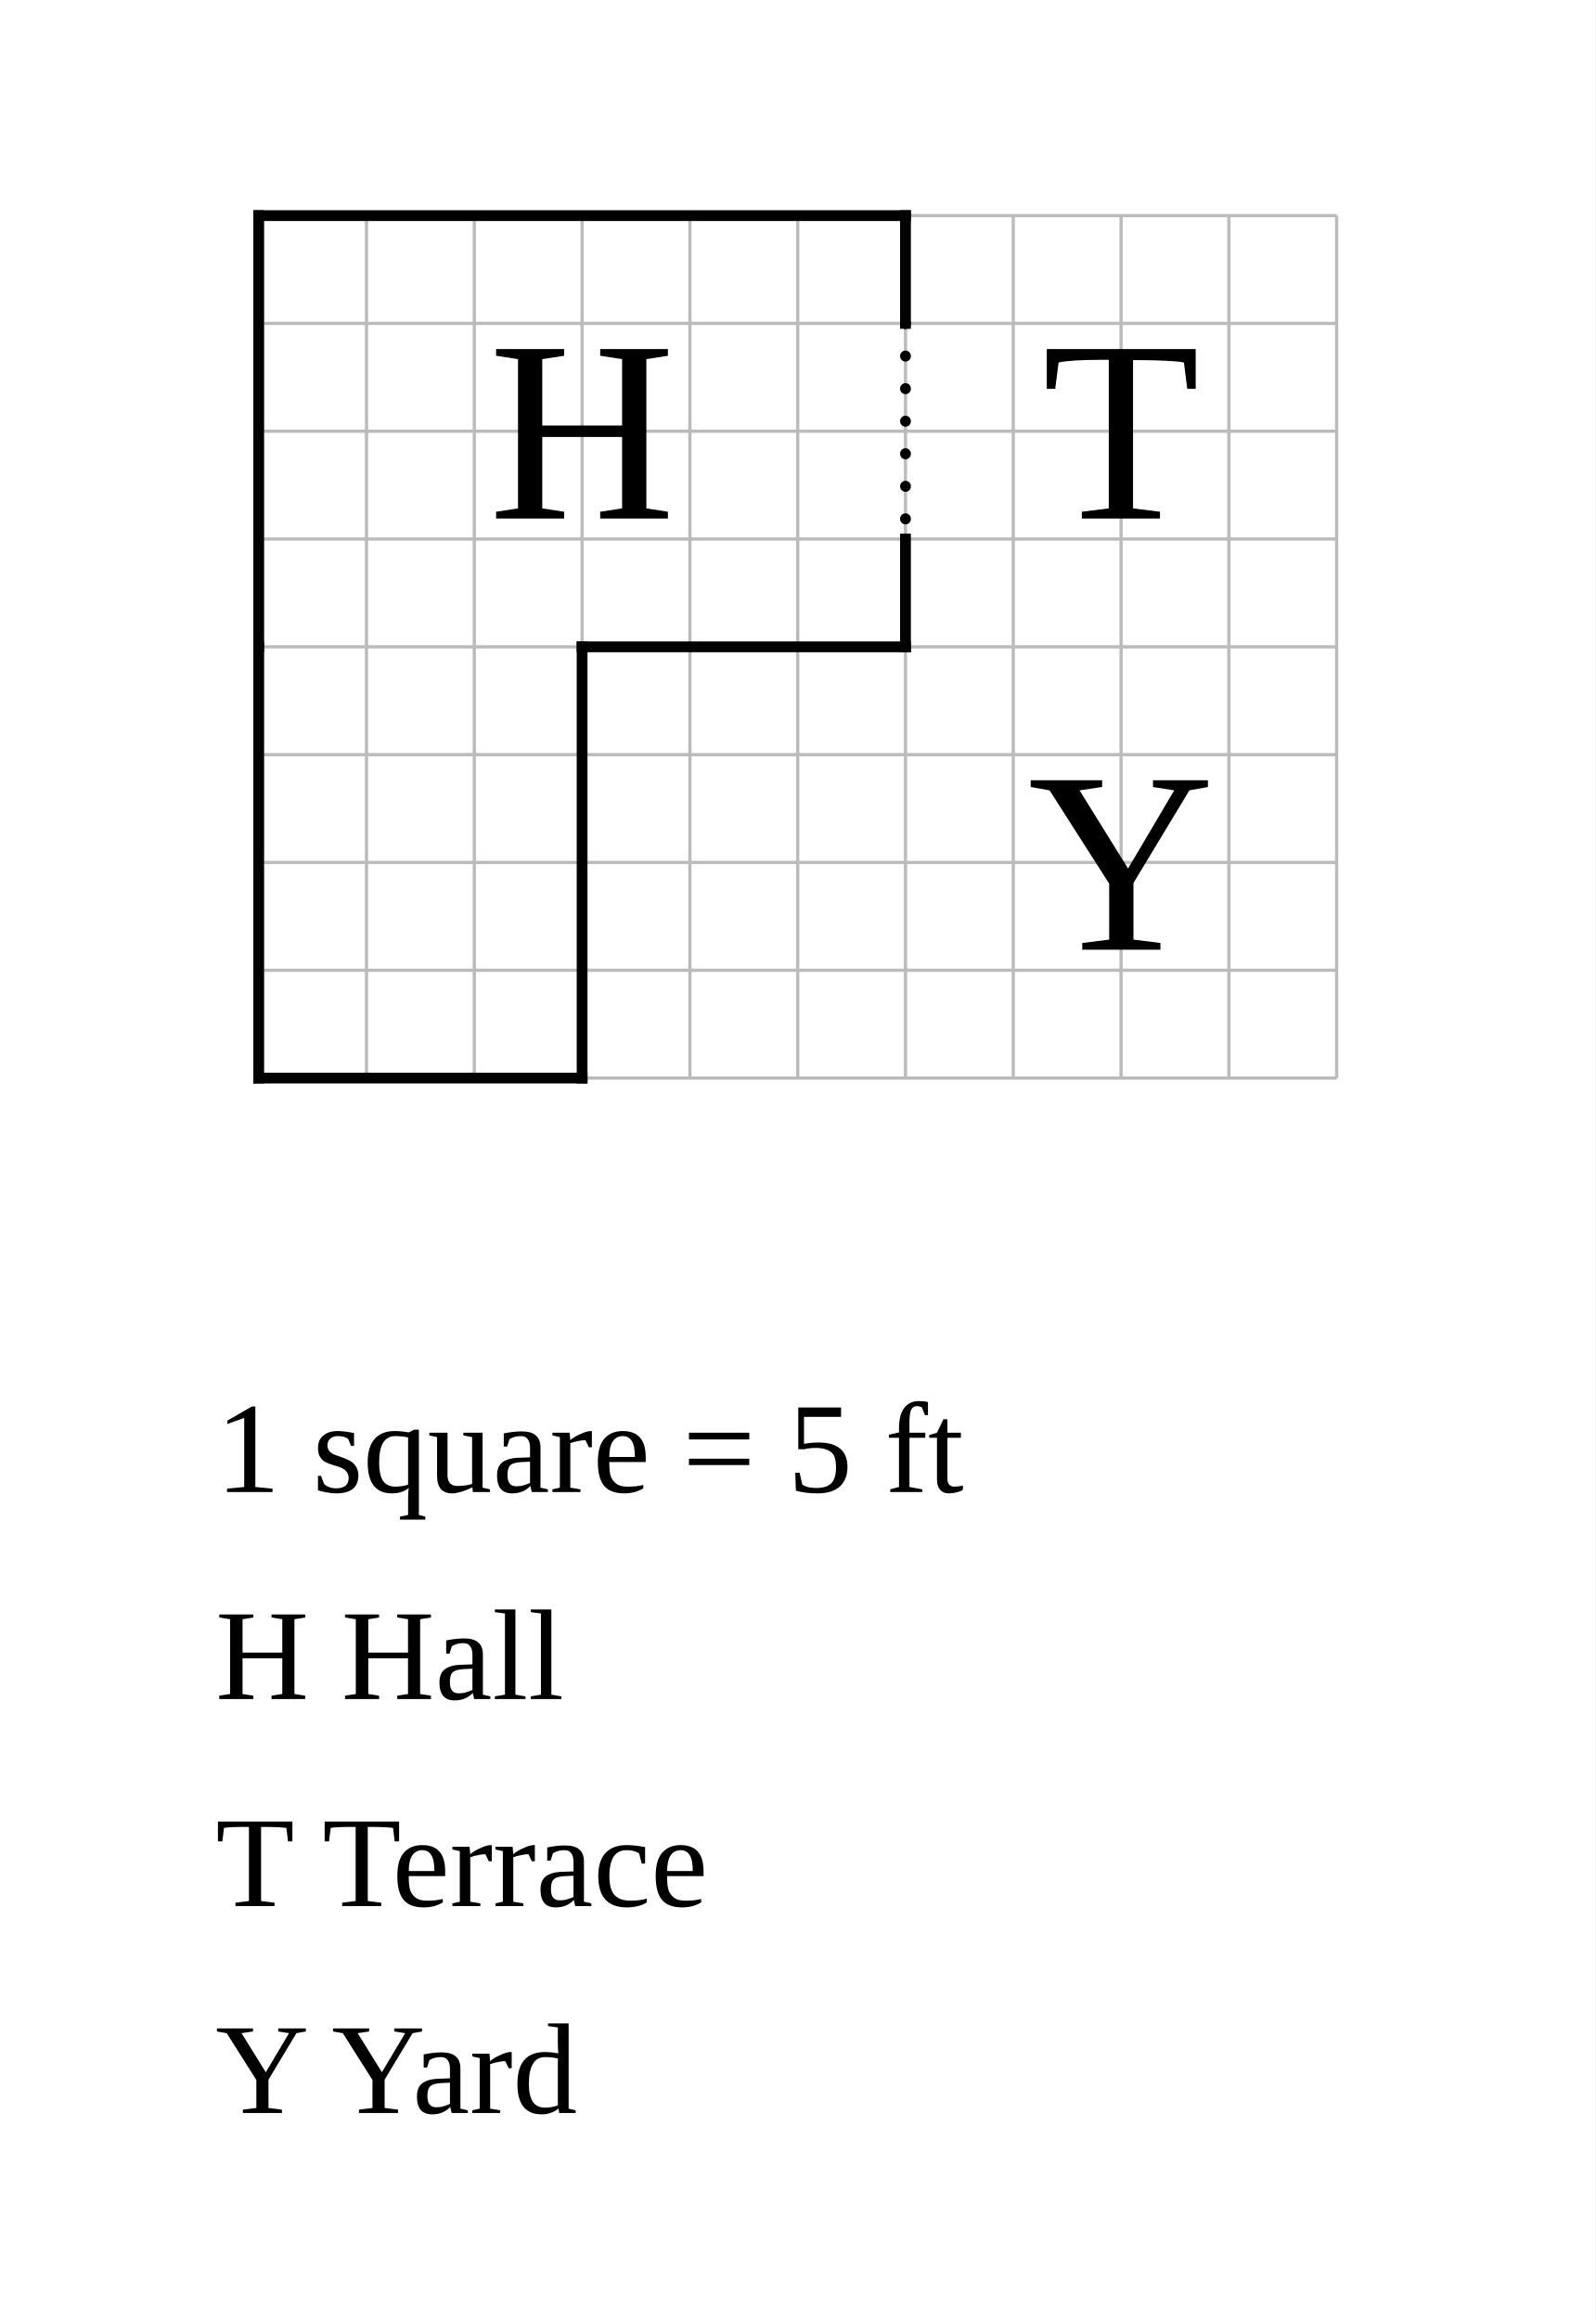
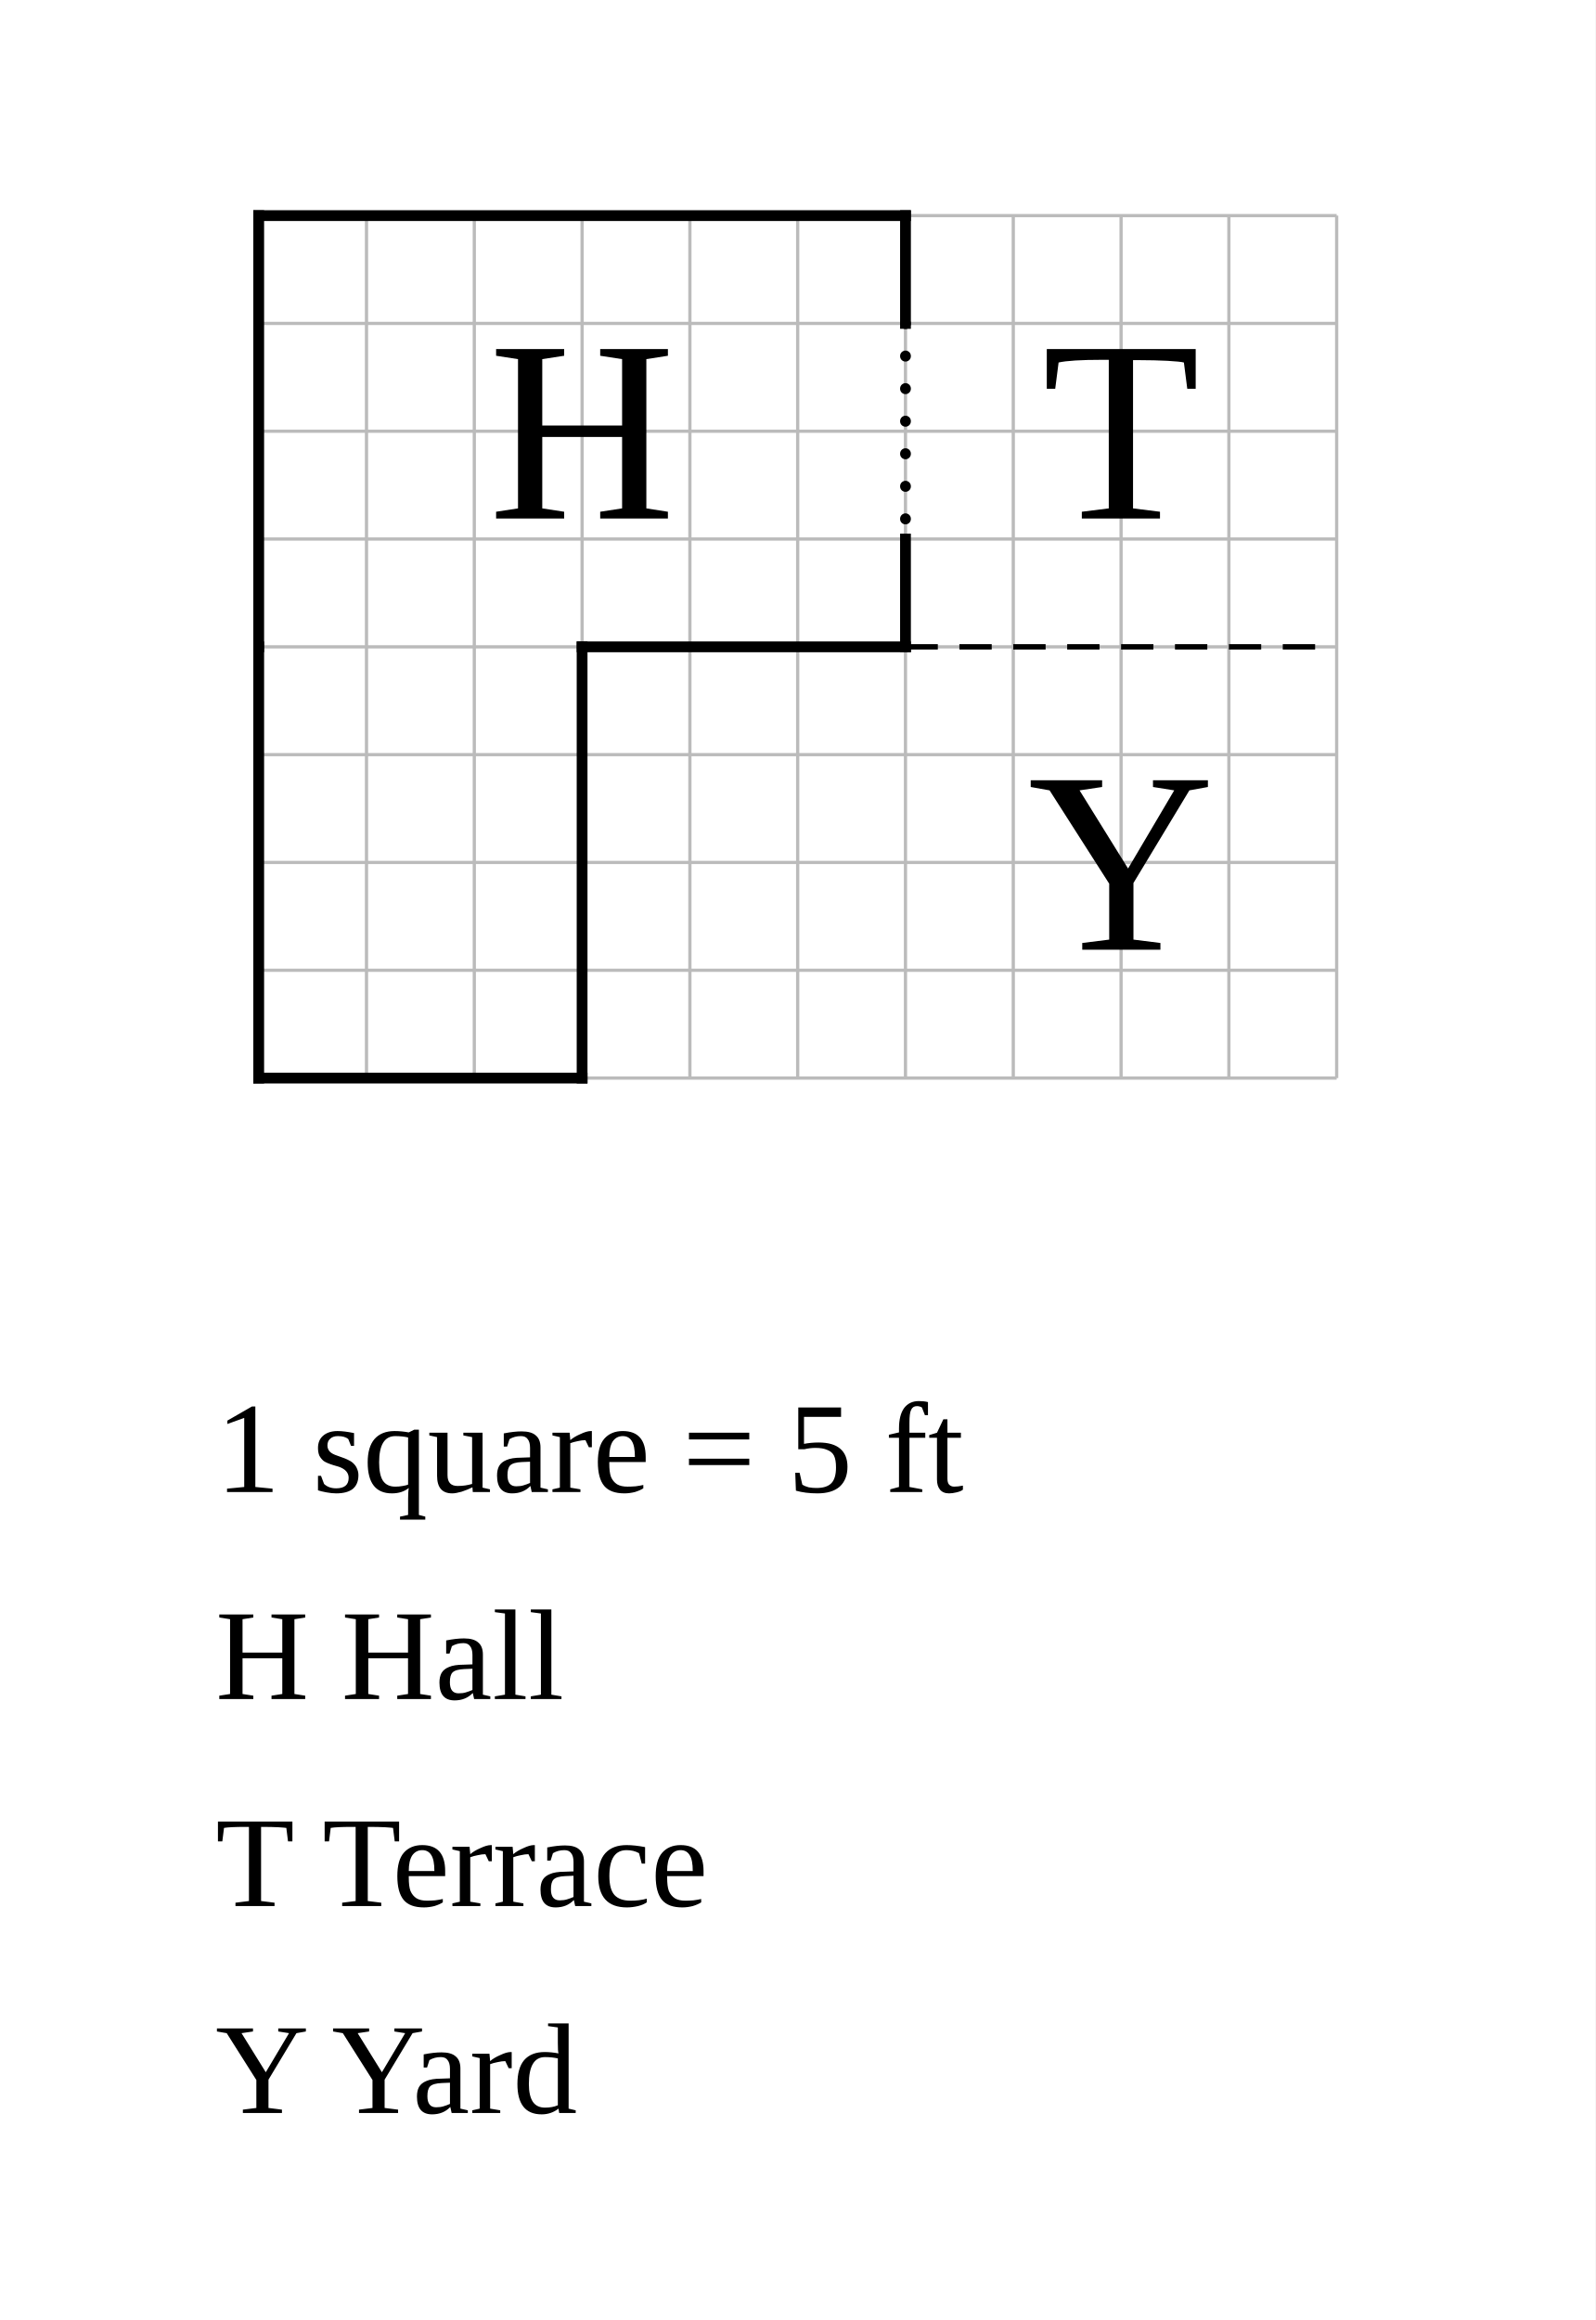
<svg xmlns="http://www.w3.org/2000/svg" width="740" height="1076" viewBox="-12 -10 74 107.6">
  <rect x="-12" y="-10" width="74" height="107.6" fill="white" />
  <g stroke="#bbb" stroke-width="0.15">
    <line x1="0" y1="0" x2="0" y2="40" />
    <line x1="5" y1="0" x2="5" y2="40" />
    <line x1="10" y1="0" x2="10" y2="40" />
    <line x1="15" y1="0" x2="15" y2="40" />
    <line x1="20" y1="0" x2="20" y2="40" />
    <line x1="25" y1="0" x2="25" y2="40" />
    <line x1="30" y1="0" x2="30" y2="40" />
    <line x1="35" y1="0" x2="35" y2="40" />
    <line x1="40" y1="0" x2="40" y2="40" />
    <line x1="45" y1="0" x2="45" y2="40" />
    <line x1="50" y1="0" x2="50" y2="40" />
    <line x1="0" y1="0" x2="50" y2="0" />
    <line x1="0" y1="5" x2="50" y2="5" />
    <line x1="0" y1="10" x2="50" y2="10" />
    <line x1="0" y1="15" x2="50" y2="15" />
    <line x1="0" y1="20" x2="50" y2="20" />
    <line x1="0" y1="25" x2="50" y2="25" />
    <line x1="0" y1="30" x2="50" y2="30" />
    <line x1="0" y1="35" x2="50" y2="35" />
    <line x1="0" y1="40" x2="50" y2="40" />
  </g>
  <text data-room="terrace" x="40" y="10" text-anchor="middle" dominant-baseline="central" font-size="12">T</text>
  <text data-room="yard" x="40" y="30" text-anchor="middle" dominant-baseline="central" font-size="12">Y</text>
  <line x1="0" y1="0" x2="0" y2="20" stroke="black" stroke-width="0.5" stroke-linecap="square" />
  <line x1="0" y1="0" x2="30" y2="0" stroke="black" stroke-width="0.5" stroke-linecap="square" />
  <line x1="0" y1="20" x2="0" y2="40" stroke="black" stroke-width="0.5" stroke-linecap="square" />
  <line x1="0" y1="40" x2="15" y2="40" stroke="black" stroke-width="0.5" stroke-linecap="square" />
  <line x1="15" y1="20" x2="15" y2="40" stroke="black" stroke-width="0.5" stroke-linecap="square" />
  <line x1="15" y1="20" x2="30" y2="20" stroke="black" stroke-width="0.5" stroke-linecap="square" />
  <line x1="30" y1="0" x2="30" y2="5" stroke="black" stroke-width="0.5" stroke-linecap="square" />
  <line x1="30" y1="15" x2="30" y2="20" stroke="black" stroke-width="0.5" stroke-linecap="square" />
  <text data-block="hall" x="15" y="10" text-anchor="middle" dominant-baseline="central" font-size="12">H</text>
+   <line class="divider" x1="30" y1="20" x2="50" y2="20" stroke="black" stroke-width="0.25" stroke-dasharray="1.5 1" />
  <line class="open" x1="30" y1="5" x2="30" y2="15" stroke="black" stroke-width="0.5" stroke-dasharray="0.01 1.5" stroke-linecap="round" />
  <text class="scale" x="-2" y="59.2" font-size="6">1 square = 5 ft</text>
  <text class="key" x="-2" y="68.8" font-size="6">H  Hall</text>
  <text class="key" x="-2" y="78.4" font-size="6">T  Terrace</text>
  <text class="key" x="-2" y="88" font-size="6">Y  Yard</text>
</svg>
